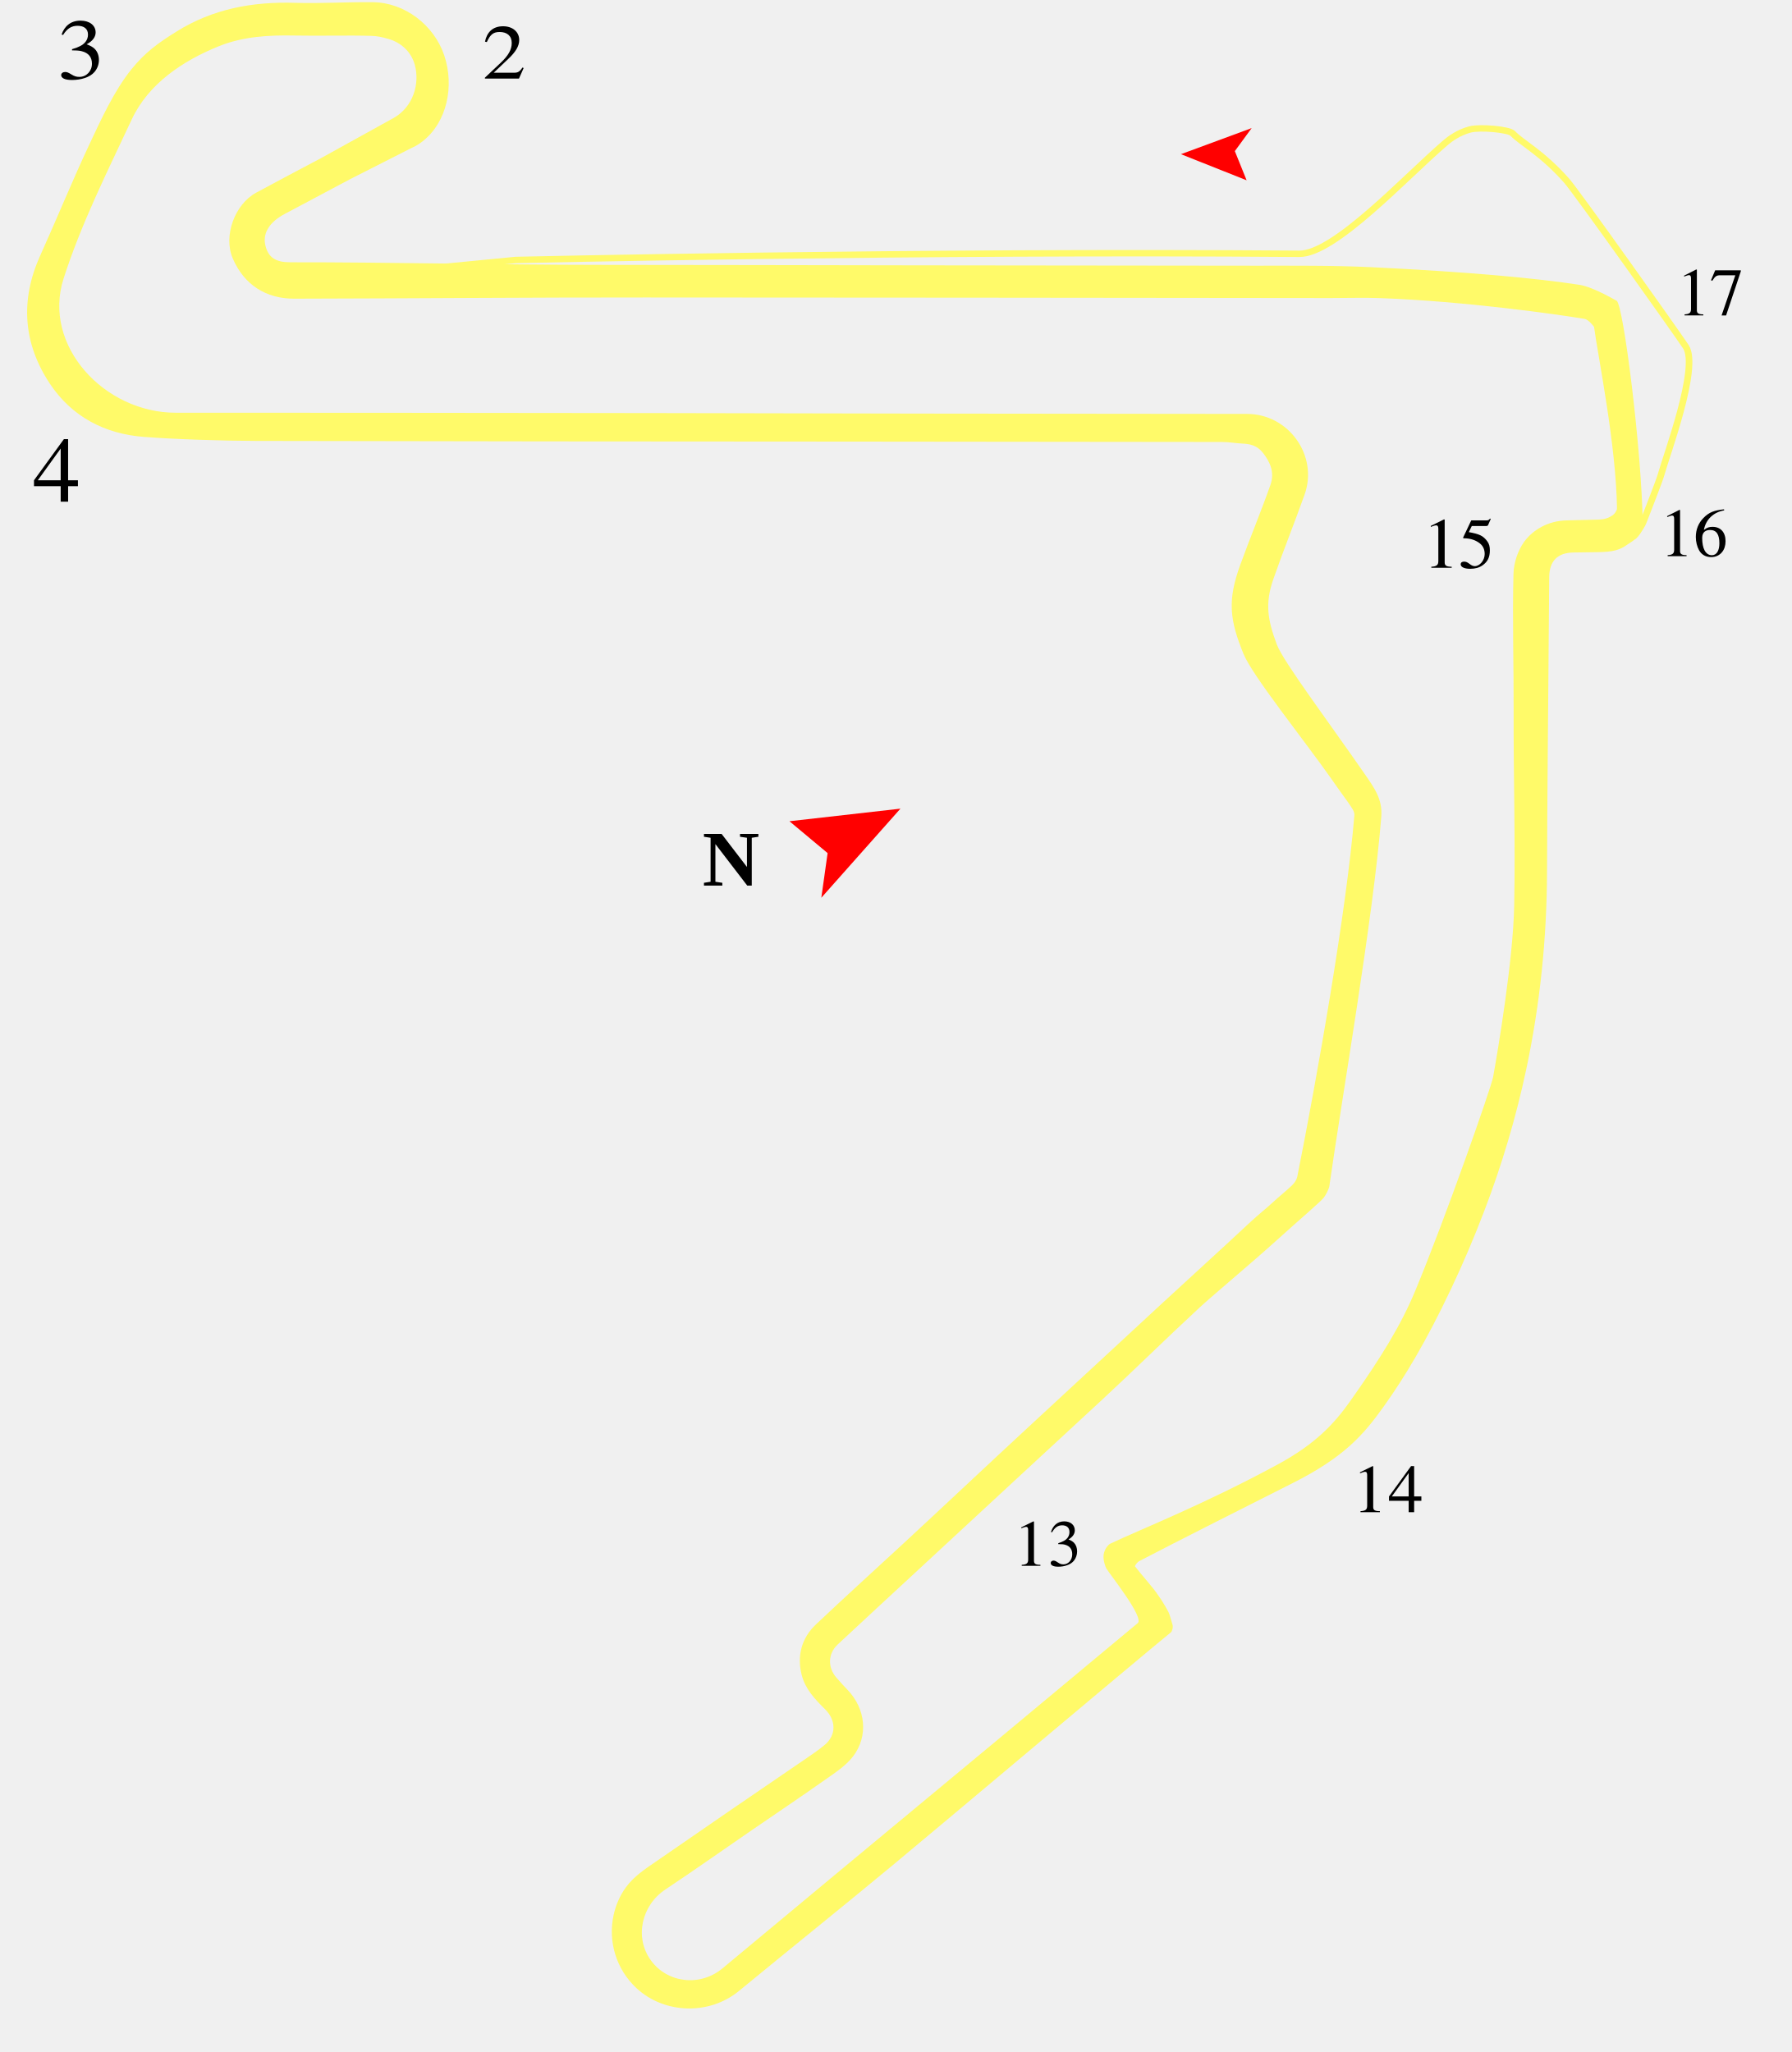
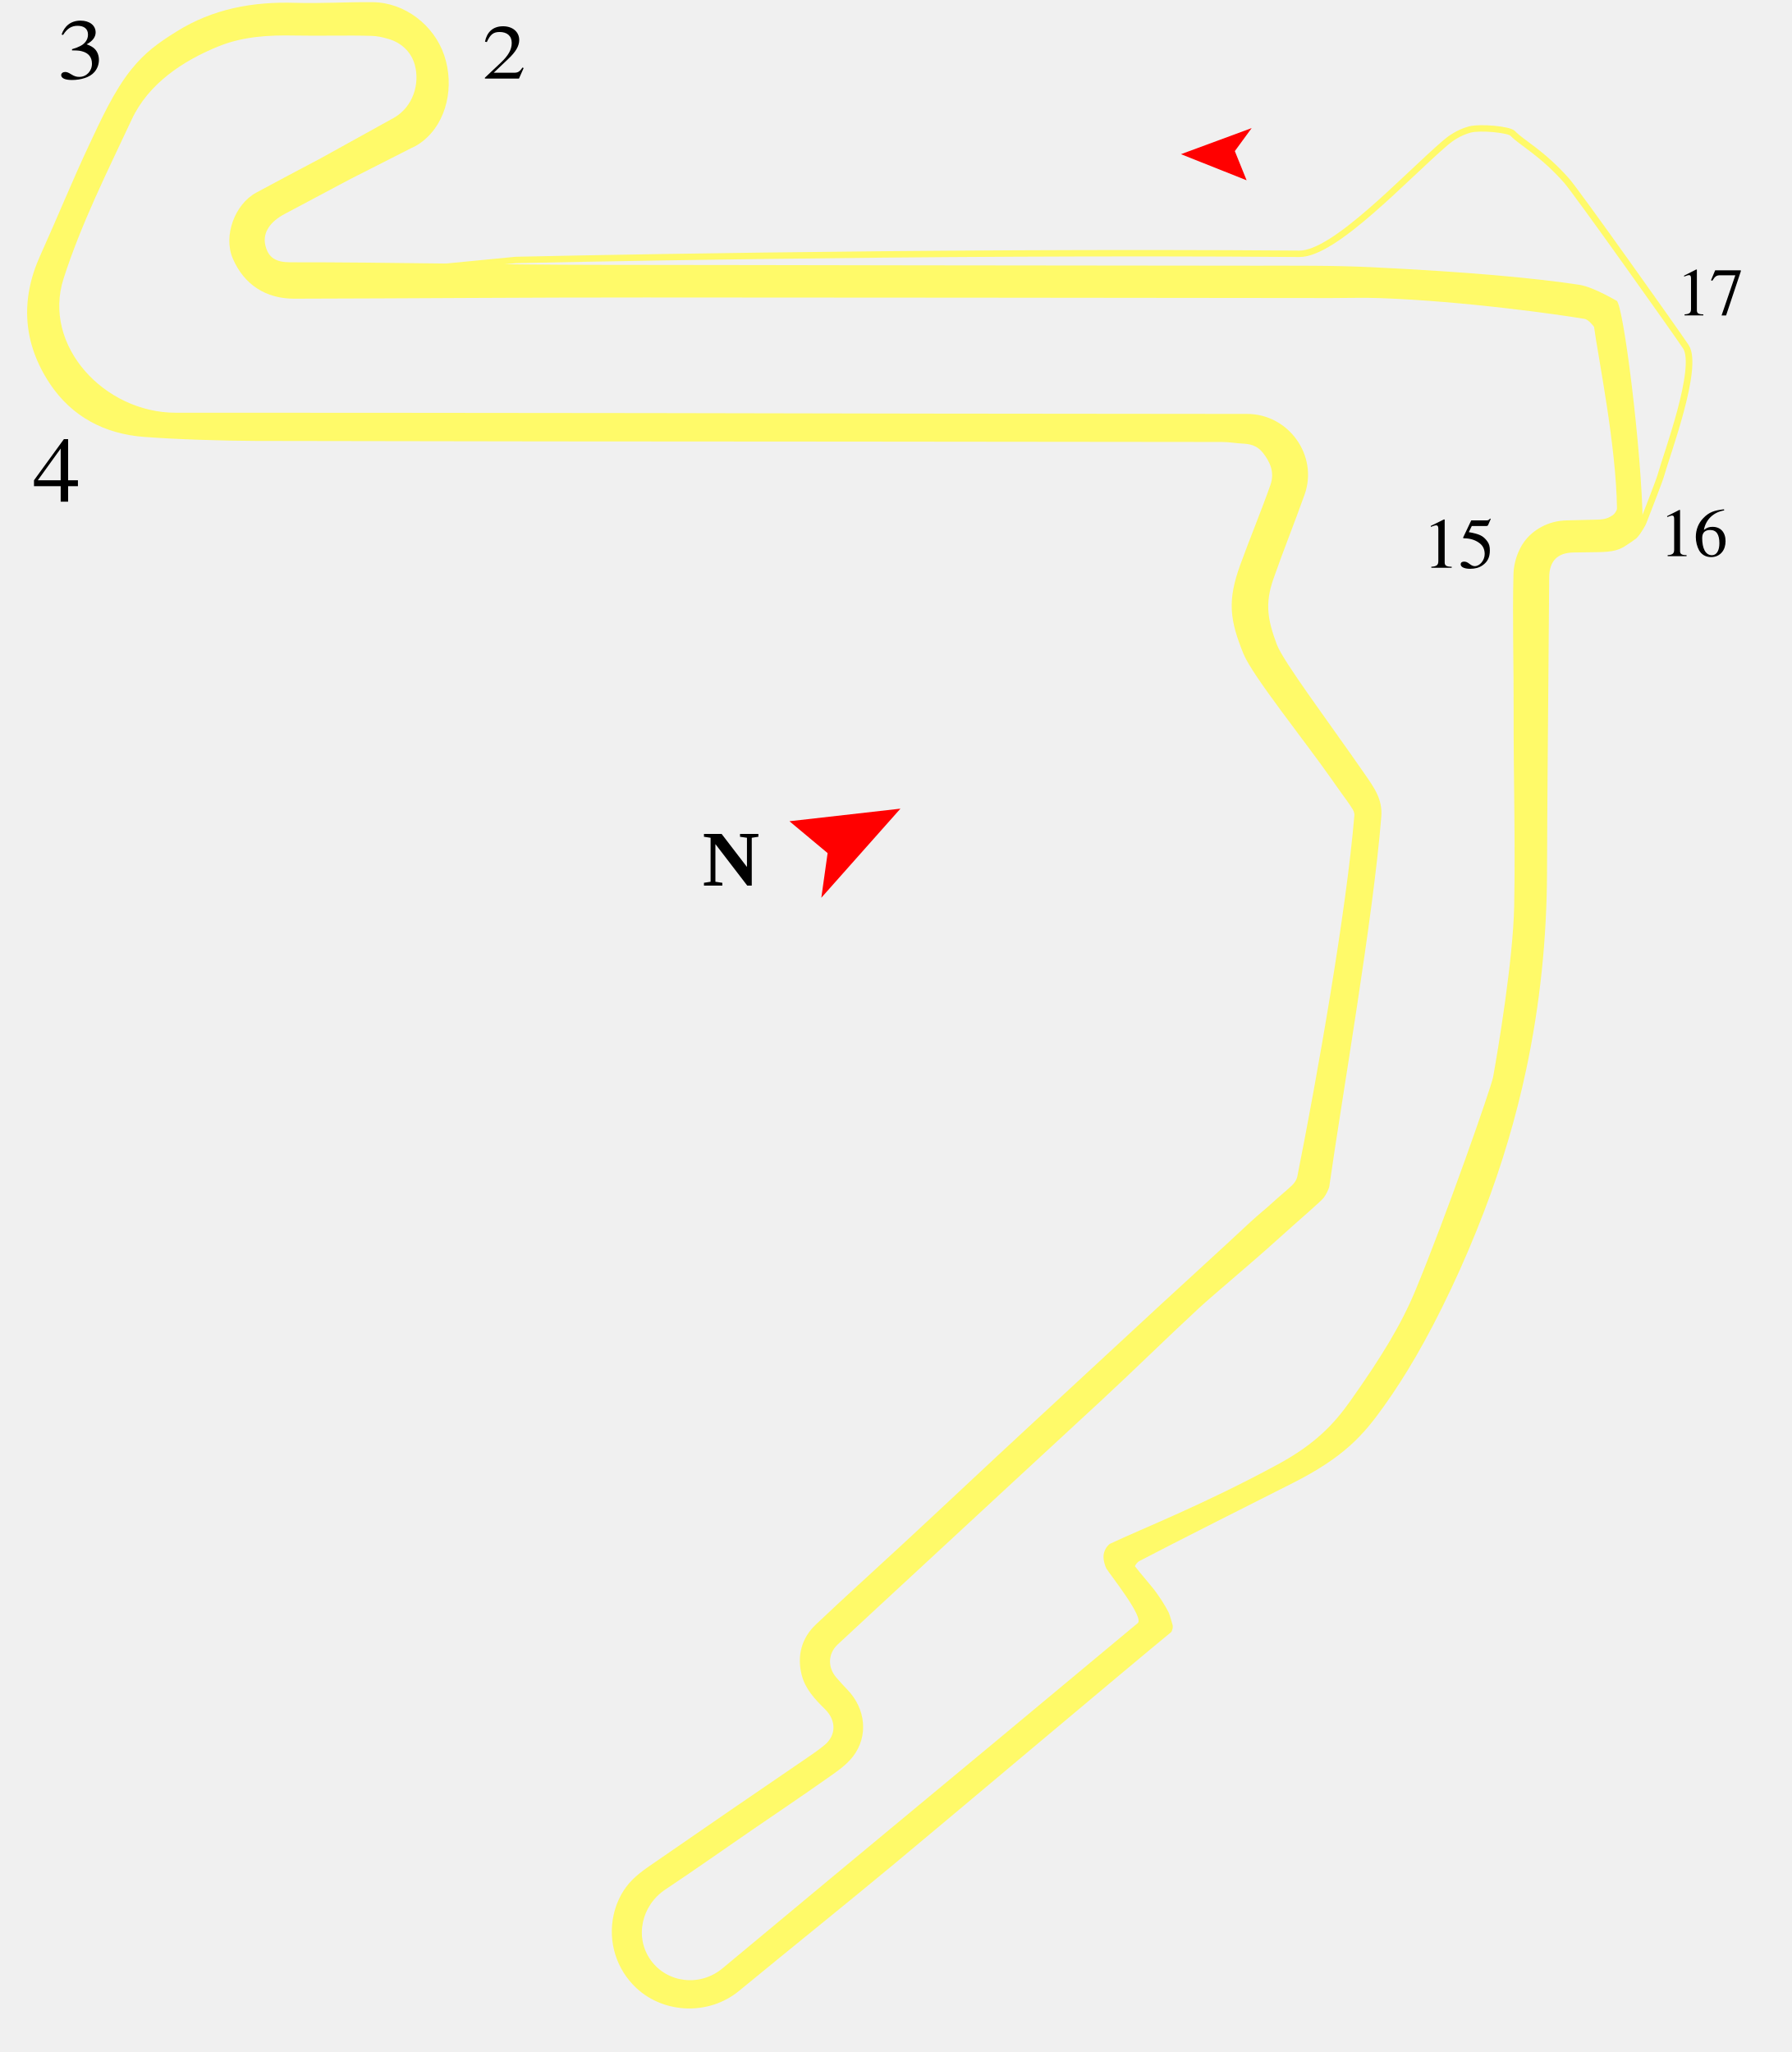
<svg xmlns="http://www.w3.org/2000/svg" width="230.373mm" height="263.863mm" viewBox="0 0 230.373 263.863" version="1.1" id="svg1" xml:space="preserve">
  <defs id="defs1" />
  <g id="layer1" transform="translate(58.30594,94.57387)">
    <g id="g35" transform="translate(-1.852083,-26.45833)">
      <g id="g36">
        <g id="g41" transform="translate(-2.645833,3.241146)">
          <g id="g59" transform="translate(-1.870887,2.80633)" />
        </g>
      </g>
    </g>
    <g id="g37" transform="translate(86.91563,-71.70208)" />&gt;<g id="g43" transform="translate(-32.82002,149.3385)">
      <g id="g57" transform="translate(3.554685,-5.61266)">&gt;</g>
    </g>
-     <g id="g44" transform="translate(-86.56367,134.7344)">
-       <g id="g58" transform="translate(1.852083,-3.571875)">
-         <path style="font-size:15.184px;font-family:STIX;stroke-width:0.199" d="m 160.176,-24.394 v -0.127 c -0.653,0 -0.827,-0.152 -0.827,-0.515 v -5.043 l -0.078,-0.025 -1.558,0.769 v 0.118 l 0.235,-0.084 c 0.157,-0.059 0.305,-0.101 0.392,-0.101 0.183,0 0.261,0.127 0.261,0.414 v 3.792 c 0,0.465 -0.183,0.642 -0.827,0.676 v 0.127 z m 1.497,-4.308 c 0.357,-0.625 0.757,-0.895 1.297,-0.895 0.574,0 0.94,0.287 0.94,0.862 0,0.515 -0.278,0.895 -0.705,1.132 -0.174,0.101 -0.4,0.194 -0.731,0.304 v 0.118 c 0.496,0 0.696,0.025 0.888,0.084 0.601,0.169 0.905,0.583 0.905,1.225 0,0.718 -0.487,1.292 -1.131,1.292 -0.244,0 -0.426,-0.042 -0.748,-0.262 -0.244,-0.169 -0.383,-0.22 -0.531,-0.22 -0.2,0 -0.357,0.127 -0.357,0.304 0,0.304 0.339,0.481 0.975,0.481 0.775,0 1.601,-0.245 2.019,-0.786 0.252,-0.321 0.4,-0.735 0.4,-1.183 0,-0.439 -0.139,-0.828 -0.383,-1.09 -0.183,-0.186 -0.339,-0.287 -0.722,-0.448 0.583,-0.338 0.809,-0.76 0.809,-1.166 0,-0.693 -0.548,-1.157 -1.358,-1.157 -0.905,0 -1.453,0.566 -1.706,1.368 z" id="path13" />
-       </g>
-     </g>
+     <g id="g44" transform="translate(-86.56367,134.7344)" />
    <g id="g45" transform="translate(-52.99149,155.2019)">
-       <g id="g56" transform="translate(9.541522,-8.980256)">
-         <g id="g6" transform="translate(-1.852083,-0.396875)">
-           <path style="font-size:15.184px;font-family:STIX;stroke-width:0.207" d="m 161.742,-46.27 v -0.133 c -0.667,0 -0.845,-0.16 -0.845,-0.543 v -5.31 l -0.08,-0.027 -1.592,0.809 v 0.125 l 0.24,-0.089 c 0.16,-0.062 0.311,-0.107 0.4,-0.107 0.187,0 0.267,0.133 0.267,0.436 v 3.993 c 0,0.489 -0.187,0.676 -0.845,0.712 v 0.133 z m 5.256,-1.485 v -0.569 h -0.916 v -3.958 h -0.391 l -2.793,3.958 v 0.569 h 2.49 v 1.485 h 0.694 v -1.485 z m -1.61,-0.569 h -2.135 l 2.135,-3.051 z" id="path14" transform="matrix(1.015067,0,0,0.9851566,0.2338607,-0.3661521)" />
-         </g>
-       </g>
+       <g id="g56" transform="translate(9.541522,-8.980256)" />
    </g>
    <g id="g46" transform="translate(-18.64923,51.28377)">
      <path style="font-size:15.184px;font-family:STIX;stroke-width:0.217" d="m 146.993,-72.845 v -0.138 c -0.712,0 -0.901,-0.166 -0.901,-0.562 v -5.498 l -0.085,-0.028 -1.699,0.838 v 0.129 l 0.256,-0.092 c 0.171,-0.064 0.332,-0.111 0.427,-0.111 0.199,0 0.285,0.138 0.285,0.451 v 4.135 c 0,0.507 -0.199,0.7 -0.901,0.737 v 0.138 z m 5.02,-6.272 -0.085,-0.064 c -0.152,0.193 -0.237,0.239 -0.456,0.239 h -1.964 l -1.034,2.183 c 0,0 -0.009,0.028 -0.009,0.046 0,0.055 0.028,0.074 0.114,0.074 0.911,0 1.575,0.295 2.021,0.645 0.427,0.332 0.636,0.792 0.636,1.381 0,0.792 -0.617,1.556 -1.281,1.556 -0.19,0 -0.408,-0.083 -0.674,-0.295 -0.304,-0.239 -0.484,-0.286 -0.702,-0.286 -0.266,0 -0.427,0.12 -0.427,0.35 0,0.35 0.493,0.571 1.205,0.571 0.645,0 1.167,-0.138 1.613,-0.451 0.645,-0.46 0.93,-1.031 0.93,-1.916 0,-0.488 -0.085,-0.838 -0.332,-1.17 -0.541,-0.728 -1.015,-0.93 -2.372,-1.179 l 0.38,-0.783 h 1.841 c 0.152,0 0.228,-0.055 0.256,-0.12 z" id="path15" />
    </g>
    <g id="g4" transform="translate(11.97368,13.47039)">
      <g id="g47" transform="translate(28.04583,31.48542)">
        <g id="g48" transform="translate(-0.958141,-0.02269766)">
          <g id="g61" transform="translate(-0.396875,-1.984375)">
            <path style="font-size:15.169px;font-family:STIX;stroke-width:0.205" d="m 119.879,-66.007 v -0.132 c -0.661,0 -0.837,-0.159 -0.837,-0.537 v -5.259 l -0.079,-0.026 -1.577,0.802 v 0.123 l 0.238,-0.088 c 0.159,-0.062 0.308,-0.106 0.396,-0.106 0.185,0 0.264,0.132 0.264,0.432 v 3.955 c 0,0.484 -0.185,0.669 -0.837,0.705 v 0.132 z m 4.818,-6.025 c -1.216,0.132 -1.912,0.344 -2.669,1.136 -0.625,0.643 -0.96,1.48 -0.96,2.431 0,0.617 0.167,1.242 0.414,1.691 0.308,0.564 0.863,0.89 1.559,0.89 0.581,0 1.075,-0.238 1.401,-0.643 0.291,-0.352 0.449,-0.846 0.449,-1.409 0,-1.136 -0.634,-1.841 -1.665,-1.841 -0.388,0 -0.687,0.062 -1.119,0.396 0.238,-1.33 1.224,-2.282 2.607,-2.511 z m -0.599,4.369 c 0,0.899 -0.326,1.533 -0.96,1.533 -0.828,0 -1.251,-0.881 -1.251,-2.22 0,-0.81 0.52,-1.022 1.022,-1.022 0.819,0 1.189,0.581 1.189,1.709 z" id="text54" />
          </g>
        </g>
        <g id="g55" transform="translate(0.6731135,-32.96957)">
          <g id="g7">
            <g id="g10" transform="matrix(1.04685,0,0,1.04685,-5.628209,3.426396)">
              <path style="font-size:15.184px;font-family:STIX;stroke-width:0.195" d="m 159.675,-39.196 v -0.132 h -3.147 l -0.512,1.217 0.154,0.074 c 0.358,-0.563 0.503,-0.679 0.998,-0.679 h 1.834 l -1.689,4.934 h 0.554 z" id="path56" transform="translate(-35.06052,-32.53535)" />
              <path style="font-size:15.169px;font-family:STIX;stroke-width:0.194" d="m 120.011,-66.325 v -0.125 c -0.626,0 -0.793,-0.15 -0.793,-0.509 v -4.981 l -0.075,-0.025 -1.493,0.759 v 0.117 l 0.225,-0.083 c 0.15,-0.058 0.292,-0.1 0.375,-0.1 0.175,0 0.25,0.125 0.25,0.409 v 3.746 c 0,0.459 -0.175,0.634 -0.793,0.667 v 0.125 z" id="path55" />
            </g>
          </g>
        </g>
      </g>
    </g>
    <g id="g34" transform="matrix(1.914917,0,0,1.914917,-92.89046,-26.63857)">
      <path style="font-size:4.237px;fill:#ff0000;stroke:none;stroke-width:1.027;stroke-dasharray:none" d="m 77.123,19.48 -5.233,6.073 0.416,-3.043 -2.525,-2.172 z" id="path22" transform="matrix(1.015067,0,0,0.9851566,0.2338607,-0.3661521)" />
      <g id="g33" transform="matrix(0.5863315,0,0,0.5863315,1.79094,31.65331)">
        <path style="font-weight:bold;font-size:9.033px;font-family:'Nimbus Roman No9 L';-inkscape-font-specification:'Nimbus Roman No9 L Bold';stroke-width:2.266" d="m 113.285,-18.544 -0.794,-0.115 v -0.322 h 2.104 v 0.322 l -0.759,0.115 v 5.478 h -0.516 l -3.648,-4.755 v 4.314 l 0.794,0.119 v 0.322 h -2.104 v -0.322 l 0.759,-0.119 v -5.037 l -0.759,-0.115 v -0.322 h 2.025 l 2.898,3.78 z" id="text33" />
      </g>
    </g>
    <g id="layer1-5" transform="translate(-193.3339,-234.0117)" />
    <g id="text20" style="font-size:4.237px;stroke-width:0.353" transform="matrix(1.015067,0,0,0.9851566,0.2338608,-0.3661525)">
      <path style="font-size:15.184px;font-family:STIX;stroke-width:0.273" d="m -49.675,-91.07 c 0.502,-0.831 1.066,-1.19 1.826,-1.19 0.809,0 1.323,0.382 1.323,1.145 0,0.685 -0.392,1.19 -0.993,1.505 -0.245,0.135 -0.564,0.258 -1.029,0.404 v 0.157 c 0.699,0 0.98,0.034 1.25,0.112 0.846,0.225 1.274,0.775 1.274,1.628 0,0.954 -0.686,1.718 -1.593,1.718 -0.343,0 -0.6,-0.056 -1.054,-0.348 -0.343,-0.225 -0.539,-0.292 -0.748,-0.292 -0.282,0 -0.502,0.168 -0.502,0.404 0,0.404 0.478,0.64 1.373,0.64 1.091,0 2.255,-0.326 2.843,-1.044 0.355,-0.427 0.564,-0.977 0.564,-1.572 0,-0.584 -0.196,-1.1 -0.539,-1.448 -0.257,-0.247 -0.478,-0.382 -1.017,-0.595 0.821,-0.449 1.14,-1.011 1.14,-1.55 0,-0.921 -0.772,-1.538 -1.912,-1.538 -1.274,0 -2.047,0.752 -2.402,1.819 z" id="path16" />
      <g id="g11" transform="translate(-0.65164,1.342849)">
        <path style="font-size:15.184px;font-family:STIX;stroke-width:0.246" d="m 9.31,-88.093 -0.154,-0.061 c -0.364,0.566 -0.596,0.677 -1.059,0.677 H 5.516 l 1.82,-1.779 c 0.982,-0.95 1.412,-1.708 1.412,-2.507 0,-1.001 -0.794,-1.779 -2.041,-1.779 -1.357,0 -2.063,0.829 -2.294,2.011 l 0.232,0.051 c 0.441,-0.991 0.827,-1.314 1.622,-1.314 0.938,0 1.533,0.505 1.533,1.425 0,0.859 -0.397,1.627 -1.434,2.628 l -1.964,1.91 v 0.121 h 4.313 z" id="path3" />
      </g>
      <g id="g12" transform="translate(1.30328,4.297117)">
        <path style="font-size:15.184px;font-family:STIX;stroke-width:0.281" d="m -49.103,-36.462 v -0.773 h -1.244 v -5.373 h -0.531 l -3.791,5.373 v 0.773 h 3.381 v 2.016 h 0.942 v -2.016 z m -2.185,-0.773 h -2.898 l 2.898,-4.142 z" id="path4" />
      </g>
      <path style="fill:#ff0000;stroke:none;stroke-width:1.245;stroke-dasharray:none" d="m 91.915,-75.502 8.958,-3.407 -2.133,3.006 1.493,3.808 z" id="path21" />
      <path style="font-size:4.237px;fill:none;stroke:#fffa69;stroke-width:0.837;stroke-dasharray:none" d="m 149.77,-26.281 c 0,0 0.511,-0.649 0.787,-1.426 0.372,-1.047 1.983,-5.188 2.184,-6.003 0.64,-2.429 4.848,-13.984 3.125,-16.664 -1.22,-1.897 -13.863,-20.237 -15.108,-21.682 -3.172,-3.68 -5.716,-4.948 -6.813,-6.156 -0.473,-0.521 -4.134,-0.867 -5.43,-0.514 -1.45,0.394 -2.546,1.242 -3.097,1.729 -5.046,4.464 -14.032,14.534 -18.501,14.498 -48.575,-0.391 -99.25,0.804 -99.25,0.804 l -30.817,3.084 132.038,0.19 9.054,0.291 27.563,3.109 z" id="path20" />
    </g>
    <path id="path1" d="m -7.644,-79.433 c 2.471,-1.427 3.334,-4.38 2.671,-6.801 -0.468,-1.71 -1.793,-2.882 -3.409,-3.34 -0.836,-0.237 -1.375,-0.362 -2.157,-0.387 -2.941,-0.094 -6.631,0.023 -9.945,-0.044 -3.31,-0.066 -6.585,0.124 -9.683,1.374 -4.68,1.889 -9.068,4.85 -11.197,9.41 -3.029,6.489 -6.492,13.367 -8.771,20.479 -2.755,8.599 5.226,17.239 14.425,17.242 8.596,0.003 17.192,7.59e-4 25.788,0.007 11.883,0.009 23.765,0.019 35.648,0.037 11.56,0.017 23.121,0.049 34.681,0.065 13.878,0.019 27.755,0.027 41.632,0.042 5.345,0.006 9.181,5.362 7.39,10.38 -1.293,3.623 -2.734,7.194 -4.003,10.825 -1.125,3.219 -0.74,5.297 0.449,8.479 0.797,2.133 6.832,10.185 11.194,16.487 1.298,1.876 2.405,3.34 2.223,5.63 -1.037,12.999 -5.019,35.832 -6.694,47.602 -0.12,0.38 -0.399,0.995 -0.728,1.408 -0.418,0.525 -2.885,2.609 -5.971,5.397 -3.659,3.305 -8.135,7.003 -10.001,8.73 -4.382,4.053 -8.236,7.877 -12.615,11.933 -3.629,3.361 -7.267,6.713 -10.897,10.072 -4.402,4.073 -8.802,8.149 -13.202,12.224 -3.262,3.021 -6.533,6.033 -9.782,9.068 -1.264,1.181 -1.313,2.944 -0.168,4.265 0.46,0.531 0.934,1.053 1.422,1.559 2.337,2.422 2.739,5.961 0.695,8.6 -0.921,1.19 -2.289,2.068 -3.547,2.956 -3.182,2.247 -6.418,4.415 -9.629,6.621 -3.645,2.504 -7.255,5.059 -10.936,7.509 -3.087,2.055 -3.983,6.175 -1.863,9.102 2.125,2.934 6.327,3.426 9.197,1.048 4.661,-3.862 9.303,-7.746 13.959,-11.614 7.131,-5.925 14.266,-11.846 21.401,-17.766 1.315,-1.092 17.439,-14.514 18.046,-15.027 0.852,-0.719 -3.489,-6.139 -4.024,-7.006 -0.12,-0.194 -0.448,-1.078 -0.369,-1.745 0.093,-0.782 0.623,-1.353 0.875,-1.472 4.049,-1.915 11.948,-4.997 21.511,-10.177 4.833,-2.618 7.235,-5.198 9.308,-8.121 4.088,-5.766 6.599,-9.929 8.371,-14.192 3.954,-9.513 9.786,-26.21 10.023,-27.527 0.586,-3.258 2.564,-14.937 2.704,-21.962 0.167,-8.418 -0.095,-16.621 -0.069,-25.042 0.018,-5.78 -0.169,-11.951 -0.021,-17.678 0.036,-1.399 0.555,-3.005 1.382,-4.134 1.134,-1.549 3.103,-2.694 5.443,-2.741 1.29,-0.026 2.756,-0.066 4.046,-0.1 1.072,-0.029 1.495,-0.31 1.905,-0.581 0.208,-0.138 0.537,-0.579 0.533,-0.87 -0.107,-8.145 -2.446,-19.56 -2.948,-23.327 0,0 -0.655,-0.936 -1.233,-1.034 -3.329,-0.566 -15.377,-2.268 -26.193,-2.669 -2.14,-0.079 -4.284,-0.007 -6.426,-0.009 -15.316,-0.017 -30.632,-0.035 -45.948,-0.048 -14.053,-0.011 -28.105,-0.013 -42.158,-0.025 -14.377,-0.013 -30.813,0.127 -45.19,0.153 -3.59,0.006 -6.436,-1.777 -7.888,-5.192 -1.228,-2.886 0.262,-6.937 3.009,-8.433 2.763,-1.504 5.552,-2.96 8.33,-4.437 m 3.718,2.715 c -2.854,1.518 -5.525,2.945 -8.382,4.459 -1.729,0.916 -2.887,2.302 -2.473,4.04 0.375,1.571 1.335,2.171 3.189,2.169 12.528,-0.016 27.115,0.328 39.643,0.332 13.585,0.004 27.17,0.042 40.755,0.06 14.553,0.019 29.106,0.036 43.659,0.047 4.987,0.004 10.015,-0.047 15,0.194 12.612,0.61 21.192,1.42 26.712,2.265 1.857,0.284 4.992,2.198 4.77,2.043 0.873,0.404 3.245,19.361 3.364,28.67 0.02,1.588 -1.21,2.15 -1.924,2.655 -0.977,0.69 -1.739,0.985 -3.89,1.007 -1.027,0.011 -2.054,0.03 -3.082,0.044 -2.053,0.03 -3.107,1.084 -3.129,3.165 -0.036,3.491 -0.059,6.983 -0.085,10.475 -0.069,9.154 -0.167,18.307 -0.196,27.461 -0.027,8.544 -0.897,16.992 -2.669,25.348 -1.322,6.23 -3.152,12.351 -5.413,18.258 -1.291,3.373 -2.671,6.634 -4.233,9.936 -3.261,6.895 -6.004,11.412 -8.646,15.123 -2.608,3.664 -5.091,6.546 -11.745,9.9 -4.586,2.312 -15.18,7.653 -19.722,10.029 -0.227,0.119 -0.474,0.462 -0.564,0.66 0,0 0.984,1.237 2.061,2.503 0.897,1.055 1.793,2.463 2.29,3.452 0.1,0.199 0.346,1.064 0.491,1.565 0.102,0.352 -0.072,0.867 -0.194,0.967 -4.955,4.05 -28.443,23.859 -35.598,29.802 -6.48,5.382 -13.442,10.966 -19.946,16.319 -3.836,3.158 -9.603,2.967 -13.179,-0.348 -2.642,-2.45 -3.681,-6.056 -2.948,-9.4 0.277,-1.263 0.793,-2.491 1.598,-3.592 1.014,-1.385 2.427,-2.316 3.806,-3.263 3.284,-2.253 6.416,-4.429 9.699,-6.684 3.21,-2.206 6.604,-4.505 9.814,-6.711 0.771,-0.53 1.474,-1.012 2.195,-1.606 1.543,-1.271 1.522,-3.184 0.081,-4.61 -1.306,-1.292 -2.543,-2.586 -3.009,-4.415 -0.627,-2.459 -0.008,-4.752 1.817,-6.48 3.675,-3.481 7.468,-6.912 11.184,-10.349 5.498,-5.086 10.661,-9.97 16.161,-15.054 5.887,-5.441 11.155,-10.334 17.042,-15.774 3.424,-3.164 8.174,-7.478 11.479,-10.575 0.935,-0.876 2.112,-1.805 2.901,-2.544 0.704,-0.66 1.745,-1.489 2.471,-2.192 0.133,-0.129 0.242,-0.259 0.332,-0.386 0.202,-0.287 0.301,-0.554 0.338,-0.739 2.515,-12.577 6.326,-34.187 7.335,-46.44 0.03,-0.369 -0.149,-0.682 -0.363,-1.011 -0.169,-0.259 -0.348,-0.534 -0.55,-0.809 -0.667,-0.908 -1.369,-1.907 -2.058,-2.891 -3.379,-4.825 -10.127,-13.223 -11.277,-16.04 -1.805,-4.421 -2.079,-6.905 -0.419,-11.473 1.273,-3.506 2.634,-6.75 3.877,-10.266 0.6,-1.697 -0.142,-3.063 -0.935,-4.088 -0.549,-0.711 -1.276,-1.162 -2.521,-1.218 -1.113,-0.05 -1.733,-0.215 -2.848,-0.216 -15.785,-0.017 -31.57,-0.037 -47.355,-0.05 -13.086,-0.012 -26.172,-0.012 -39.257,-0.026 -12.527,-0.013 -25.055,-0.031 -37.582,-0.06 -4.107,-0.009 -10.289,-0.204 -14.373,-0.519 -4.996,-0.385 -9.226,-2.587 -12.043,-6.81 -3.477,-5.212 -3.843,-10.801 -1.26,-16.51 2.117,-4.679 4.128,-9.634 6.313,-14.279 1.469,-3.122 3.184,-6.91 5.413,-9.668 1.766,-2.185 3.415,-3.367 5.801,-4.858 4.678,-2.923 9.8,-3.857 15.241,-3.689 3.337,0.104 6.683,-0.121 10.023,-0.081 4.066,0.049 7.844,2.934 9.158,6.846 1.315,3.916 0.373,8.573 -2.792,11.049 -0.366,0.286 -0.804,0.59 -1.384,0.832" style="fill:#fffa69;fill-opacity:1;fill-rule:nonzero;stroke:none;stroke-width:0.353" />
    <g id="g20">
      <g id="g13">
        <path id="path33" d="m 93.909,-50.199 c 0.866,0 1.731,0 2.597,0" style="fill:#ffffff;fill-opacity:1;fill-rule:nonzero;stroke:none;stroke-width:0.353" />
      </g>
    </g>
  </g>
</svg>
